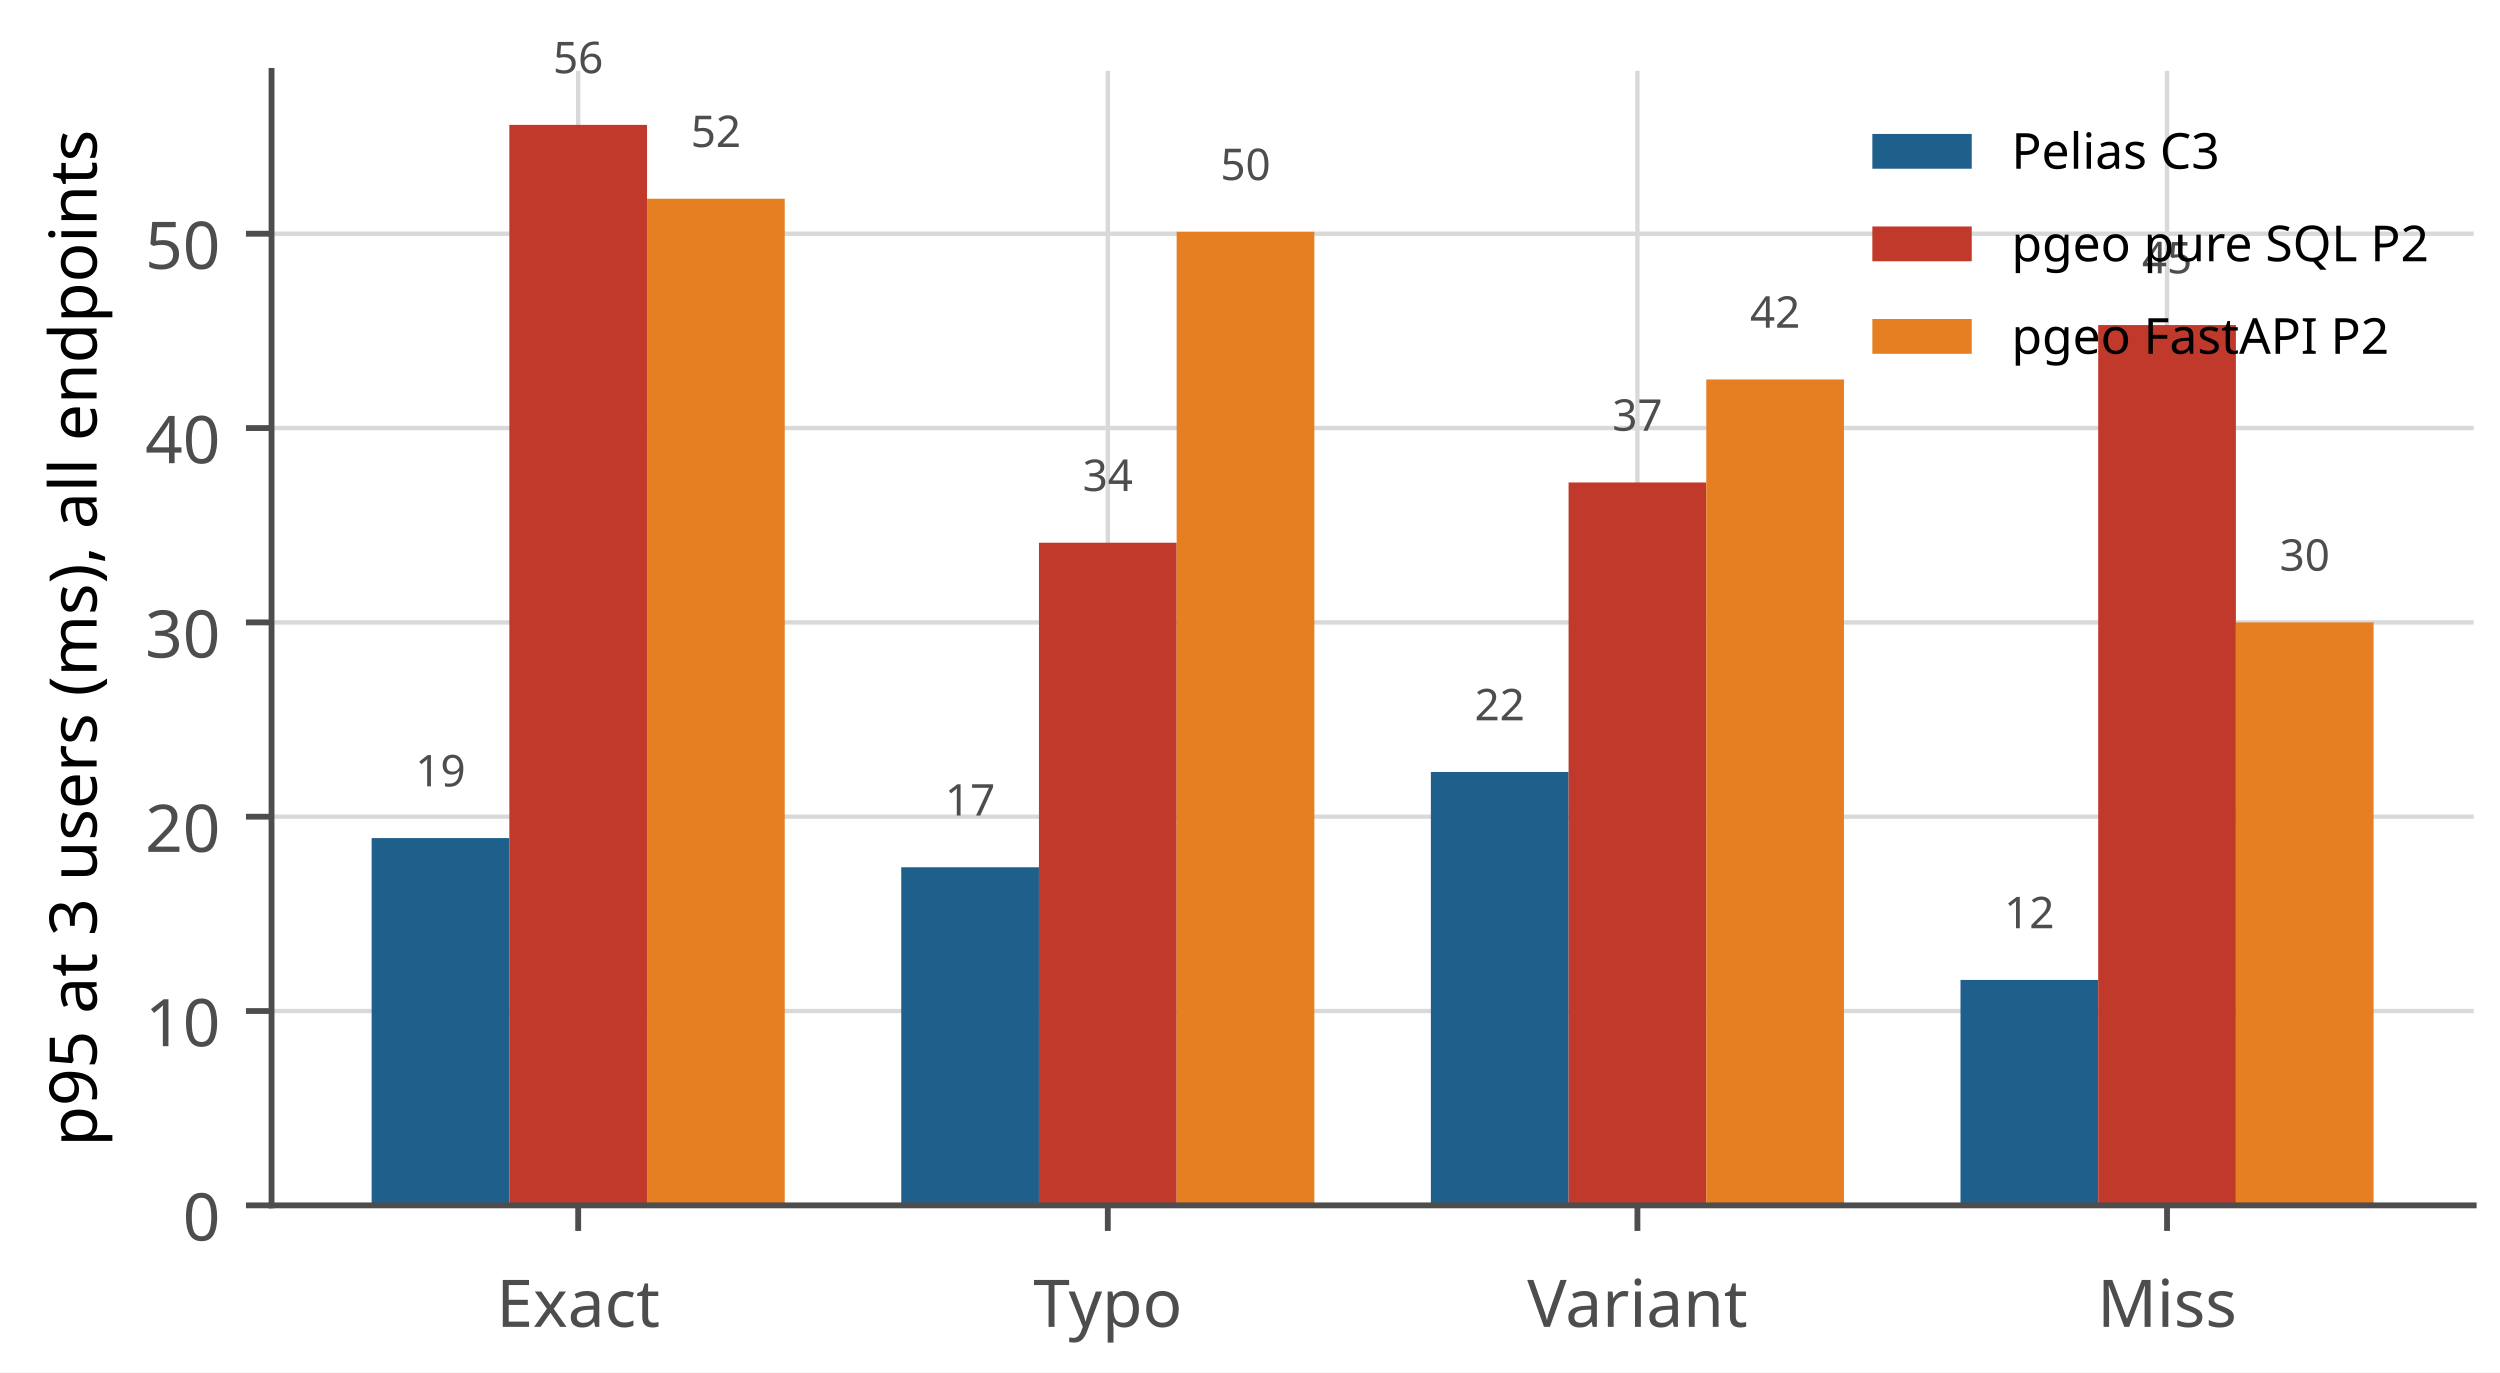
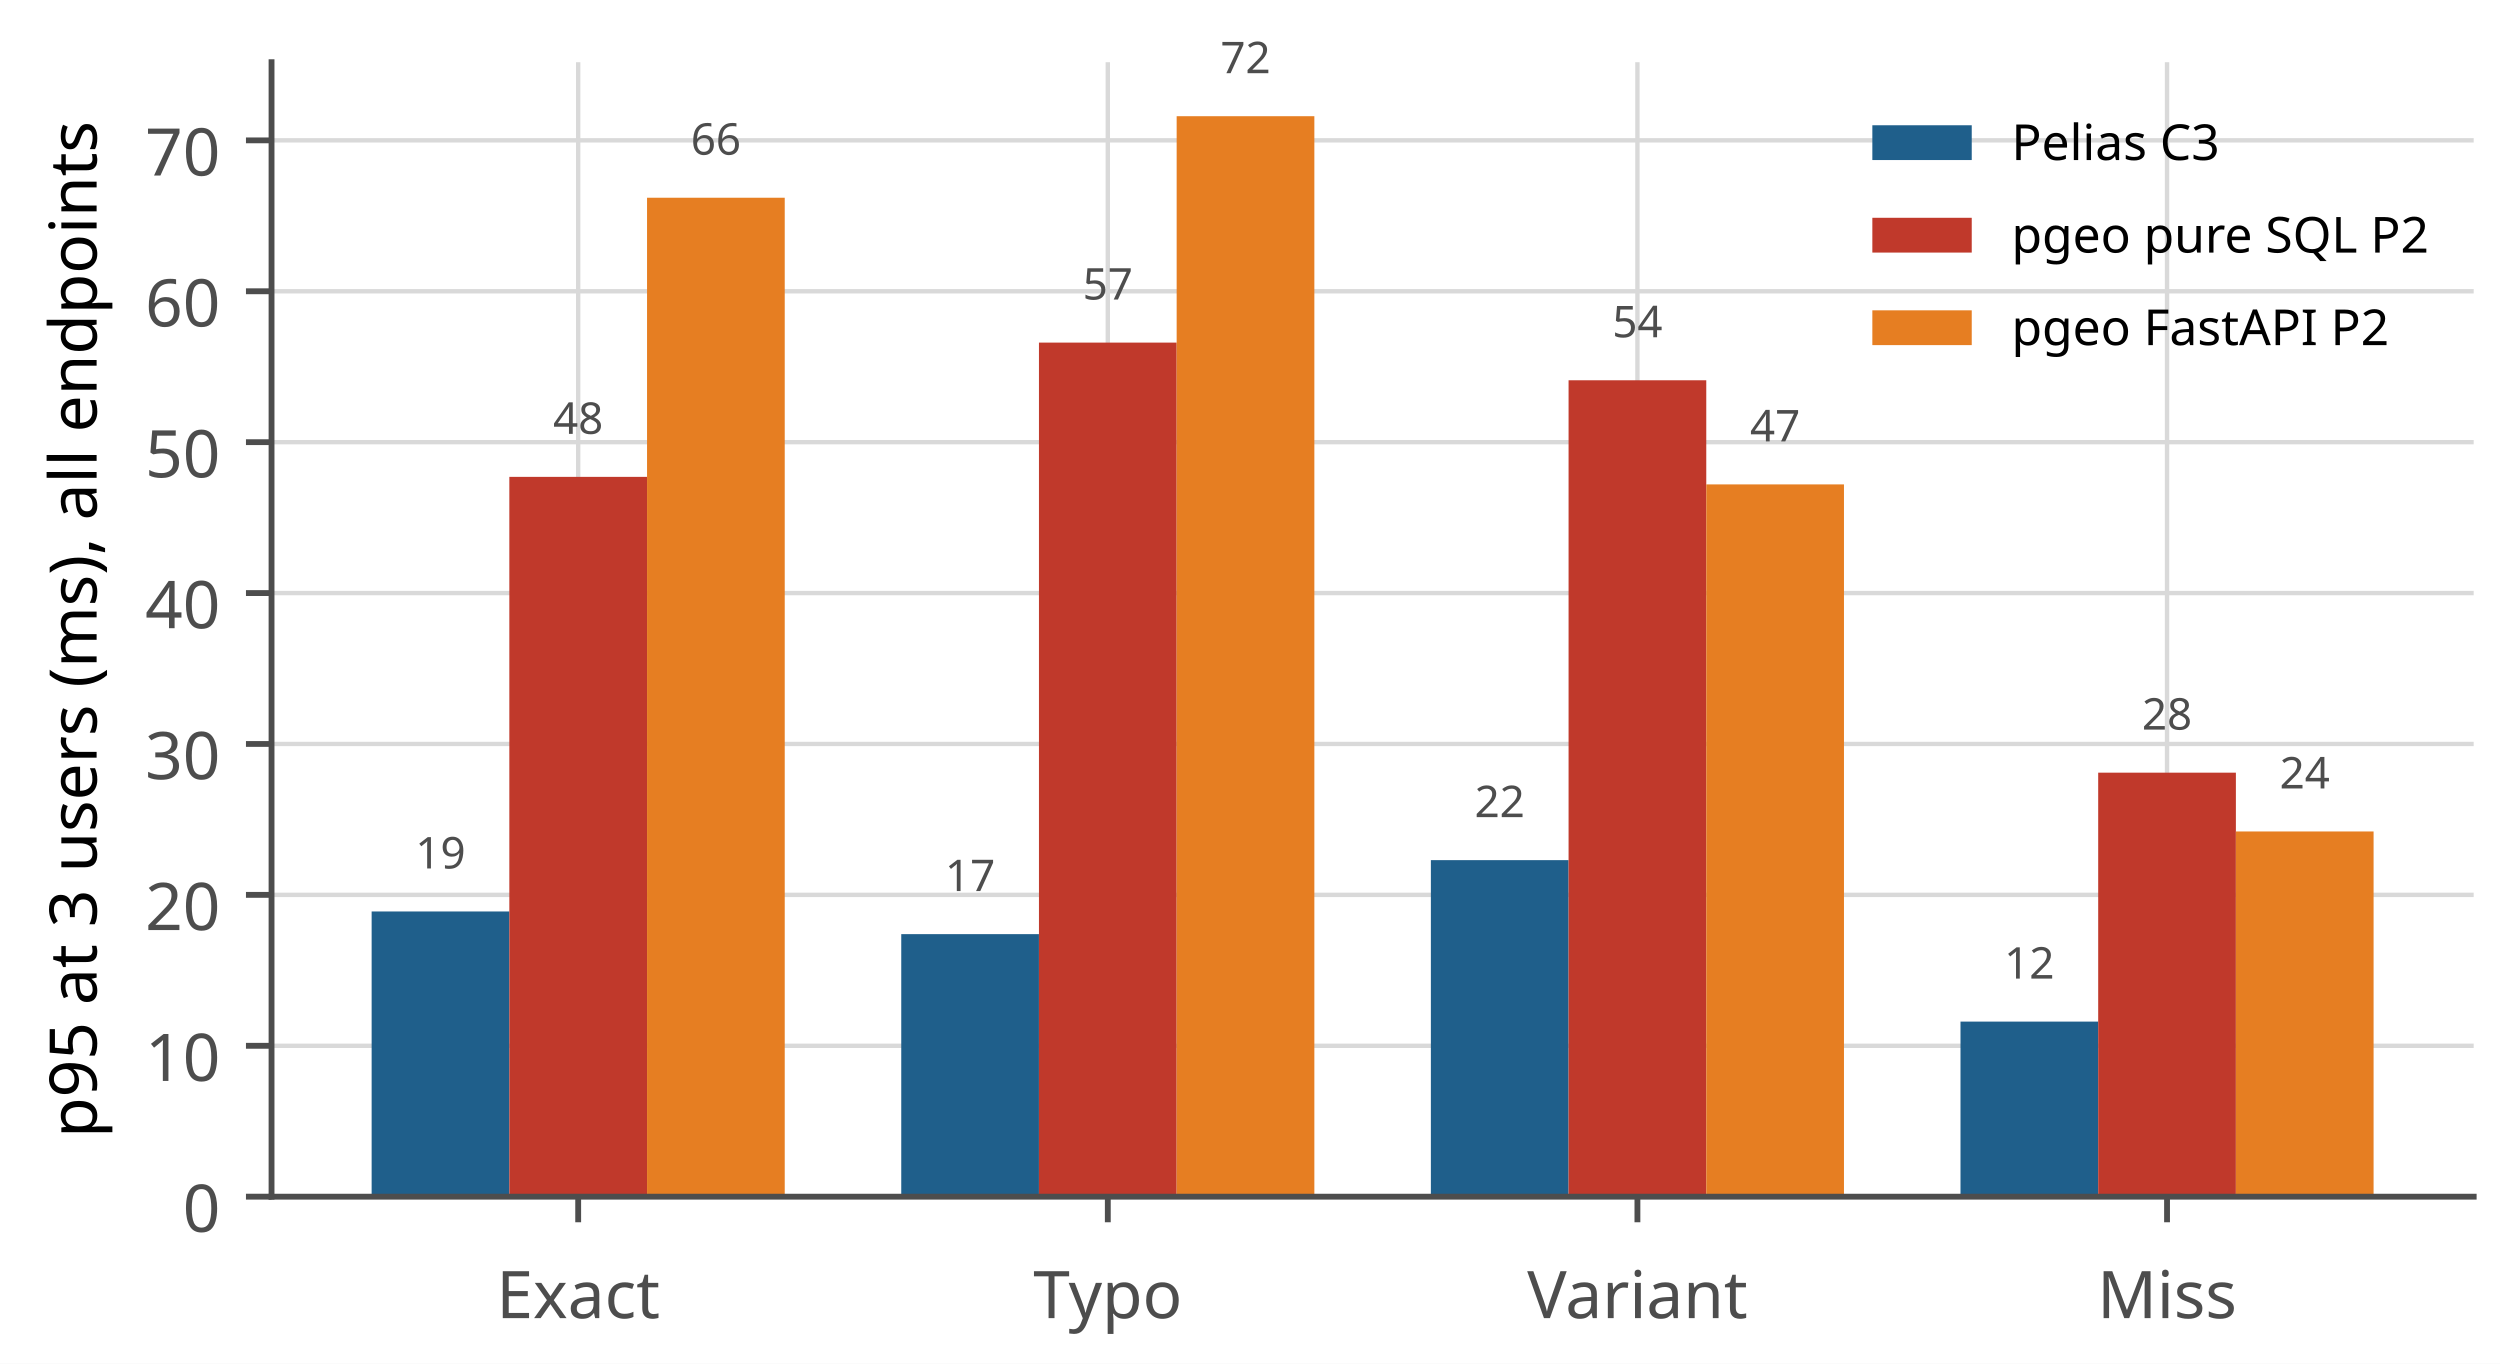
- <svg xmlns="http://www.w3.org/2000/svg" xmlns:xlink="http://www.w3.org/1999/xlink" width="342.075pt" height="187.788pt" viewBox="0 0 342.075 187.788" version="1.1">
+ <svg xmlns="http://www.w3.org/2000/svg" xmlns:xlink="http://www.w3.org/1999/xlink" width="342.075pt" height="186.6pt" viewBox="0 0 342.075 186.6" version="1.1">
  <defs>
    <style type="text/css">*{stroke-linejoin: round; stroke-linecap: butt}</style>
  </defs>
  <g id="figure_1">
    <g id="patch_1">
-       <path d="M 0 187.788  L 342.075 187.788  L 342.075 0  L 0 0  z " style="fill: #ffffff" />
+       <path d="M 0 186.6  L 342.075 186.6  L 342.075 0  L 0 0  z " style="fill: #ffffff" />
    </g>
    <g id="axes_1">
      <g id="patch_2">
-         <path d="M 37.155 164.93  L 338.475 164.93  L 338.475 9.698  L 37.155 9.698  z " style="fill: #ffffff" />
+         <path d="M 37.155 163.742  L 338.475 163.742  L 338.475 8.51  L 37.155 8.51  z " style="fill: #ffffff" />
      </g>
      <g id="matplotlib.axis_1">
        <g id="xtick_1">
          <g id="line2d_1">
-             <path d="M 79.113 164.93  L 79.113 9.698  " clip-path="url(#p9abad6799b)" style="fill: none; stroke: #d9d9d9; stroke-width: 0.6; stroke-linecap: square" />
+             <path d="M 79.113 163.742  L 79.113 8.51  " clip-path="url(#p41caf97eb7)" style="fill: none; stroke: #d9d9d9; stroke-width: 0.6; stroke-linecap: square" />
          </g>
          <g id="line2d_2">
            <defs>
-               <path id="m257ebbeb89" d="M 0 0  L 0 3.5  " style="stroke: #4d4d4d; stroke-width: 0.8" />
+               <path id="mbcf9d8ab27" d="M 0 0  L 0 3.5  " style="stroke: #4d4d4d; stroke-width: 0.8" />
            </defs>
            <g>
-               <use xlink:href="#m257ebbeb89" x="79.113" y="164.93" style="fill: #4d4d4d; stroke: #4d4d4d; stroke-width: 0.8" />
+               <use xlink:href="#mbcf9d8ab27" x="79.113" y="163.742" style="fill: #4d4d4d; stroke: #4d4d4d; stroke-width: 0.8" />
            </g>
          </g>
          <g id="text_1">
-             <text style="font-size: 9px; font-family: 'Noto Sans', 'DejaVu Sans', sans-serif; text-anchor: middle; fill: #4d4d4d" x="79.113" y="181.551" transform="rotate(-0 79.11326 181.551)">Exact</text>
+             <text style="font-size: 9px; font-family: 'Noto Sans', 'DejaVu Sans', sans-serif; text-anchor: middle; fill: #4d4d4d" x="79.113" y="180.363" transform="rotate(-0 79.11326 180.3626)">Exact</text>
          </g>
        </g>
        <g id="xtick_2">
          <g id="line2d_3">
-             <path d="M 151.581 164.93  L 151.581 9.698  " clip-path="url(#p9abad6799b)" style="fill: none; stroke: #d9d9d9; stroke-width: 0.6; stroke-linecap: square" />
+             <path d="M 151.581 163.742  L 151.581 8.51  " clip-path="url(#p41caf97eb7)" style="fill: none; stroke: #d9d9d9; stroke-width: 0.6; stroke-linecap: square" />
          </g>
          <g id="line2d_4">
            <g>
-               <use xlink:href="#m257ebbeb89" x="151.581" y="164.93" style="fill: #4d4d4d; stroke: #4d4d4d; stroke-width: 0.8" />
+               <use xlink:href="#mbcf9d8ab27" x="151.581" y="163.742" style="fill: #4d4d4d; stroke: #4d4d4d; stroke-width: 0.8" />
            </g>
          </g>
          <g id="text_2">
-             <text style="font-size: 9px; font-family: 'Noto Sans', 'DejaVu Sans', sans-serif; text-anchor: middle; fill: #4d4d4d" x="151.581" y="181.551" transform="rotate(-0 151.5808 181.551)">Typo</text>
+             <text style="font-size: 9px; font-family: 'Noto Sans', 'DejaVu Sans', sans-serif; text-anchor: middle; fill: #4d4d4d" x="151.581" y="180.363" transform="rotate(-0 151.5808 180.3626)">Typo</text>
          </g>
        </g>
        <g id="xtick_3">
          <g id="line2d_5">
-             <path d="M 224.048 164.93  L 224.048 9.698  " clip-path="url(#p9abad6799b)" style="fill: none; stroke: #d9d9d9; stroke-width: 0.6; stroke-linecap: square" />
+             <path d="M 224.048 163.742  L 224.048 8.51  " clip-path="url(#p41caf97eb7)" style="fill: none; stroke: #d9d9d9; stroke-width: 0.6; stroke-linecap: square" />
          </g>
          <g id="line2d_6">
            <g>
-               <use xlink:href="#m257ebbeb89" x="224.048" y="164.93" style="fill: #4d4d4d; stroke: #4d4d4d; stroke-width: 0.8" />
+               <use xlink:href="#mbcf9d8ab27" x="224.048" y="163.742" style="fill: #4d4d4d; stroke: #4d4d4d; stroke-width: 0.8" />
            </g>
          </g>
          <g id="text_3">
-             <text style="font-size: 9px; font-family: 'Noto Sans', 'DejaVu Sans', sans-serif; text-anchor: middle; fill: #4d4d4d" x="224.048" y="181.551" transform="rotate(-0 224.0483 181.551)">Variant</text>
+             <text style="font-size: 9px; font-family: 'Noto Sans', 'DejaVu Sans', sans-serif; text-anchor: middle; fill: #4d4d4d" x="224.048" y="180.363" transform="rotate(-0 224.0483 180.3626)">Variant</text>
          </g>
        </g>
        <g id="xtick_4">
          <g id="line2d_7">
-             <path d="M 296.516 164.93  L 296.516 9.698  " clip-path="url(#p9abad6799b)" style="fill: none; stroke: #d9d9d9; stroke-width: 0.6; stroke-linecap: square" />
+             <path d="M 296.516 163.742  L 296.516 8.51  " clip-path="url(#p41caf97eb7)" style="fill: none; stroke: #d9d9d9; stroke-width: 0.6; stroke-linecap: square" />
          </g>
          <g id="line2d_8">
            <g>
-               <use xlink:href="#m257ebbeb89" x="296.516" y="164.93" style="fill: #4d4d4d; stroke: #4d4d4d; stroke-width: 0.8" />
+               <use xlink:href="#mbcf9d8ab27" x="296.516" y="163.742" style="fill: #4d4d4d; stroke: #4d4d4d; stroke-width: 0.8" />
            </g>
          </g>
          <g id="text_4">
-             <text style="font-size: 9px; font-family: 'Noto Sans', 'DejaVu Sans', sans-serif; text-anchor: middle; fill: #4d4d4d" x="296.516" y="181.551" transform="rotate(-0 296.5159 181.551)">Miss</text>
+             <text style="font-size: 9px; font-family: 'Noto Sans', 'DejaVu Sans', sans-serif; text-anchor: middle; fill: #4d4d4d" x="296.516" y="180.363" transform="rotate(-0 296.5159 180.3626)">Miss</text>
          </g>
        </g>
      </g>
      <g id="matplotlib.axis_2">
        <g id="ytick_1">
          <g id="line2d_9">
-             <path d="M 37.155 164.93  L 338.475 164.93  " clip-path="url(#p9abad6799b)" style="fill: none; stroke: #d9d9d9; stroke-width: 0.6; stroke-linecap: square" />
+             <path d="M 37.155 163.742  L 338.475 163.742  " clip-path="url(#p41caf97eb7)" style="fill: none; stroke: #d9d9d9; stroke-width: 0.6; stroke-linecap: square" />
          </g>
          <g id="line2d_10">
            <defs>
-               <path id="meb514d1991" d="M 0 0  L -3.5 0  " style="stroke: #4d4d4d; stroke-width: 0.8" />
+               <path id="m7f9c5e8d18" d="M 0 0  L -3.5 0  " style="stroke: #4d4d4d; stroke-width: 0.8" />
            </defs>
            <g>
-               <use xlink:href="#meb514d1991" x="37.155" y="164.93" style="fill: #4d4d4d; stroke: #4d4d4d; stroke-width: 0.8" />
+               <use xlink:href="#m7f9c5e8d18" x="37.155" y="163.742" style="fill: #4d4d4d; stroke: #4d4d4d; stroke-width: 0.8" />
            </g>
          </g>
          <g id="text_5">
-             <text style="font-size: 9px; font-family: 'Noto Sans', 'DejaVu Sans', sans-serif; text-anchor: end; fill: #4d4d4d" x="30.155" y="169.74" transform="rotate(-0 30.15456 169.7405)">0</text>
+             <text style="font-size: 9px; font-family: 'Noto Sans', 'DejaVu Sans', sans-serif; text-anchor: end; fill: #4d4d4d" x="30.155" y="168.552" transform="rotate(-0 30.15456 168.5521)">0</text>
          </g>
        </g>
        <g id="ytick_2">
          <g id="line2d_11">
-             <path d="M 37.155 138.34  L 338.475 138.34  " clip-path="url(#p9abad6799b)" style="fill: none; stroke: #d9d9d9; stroke-width: 0.6; stroke-linecap: square" />
+             <path d="M 37.155 143.094  L 338.475 143.094  " clip-path="url(#p41caf97eb7)" style="fill: none; stroke: #d9d9d9; stroke-width: 0.6; stroke-linecap: square" />
          </g>
          <g id="line2d_12">
            <g>
-               <use xlink:href="#meb514d1991" x="37.155" y="138.34" style="fill: #4d4d4d; stroke: #4d4d4d; stroke-width: 0.8" />
+               <use xlink:href="#m7f9c5e8d18" x="37.155" y="143.094" style="fill: #4d4d4d; stroke: #4d4d4d; stroke-width: 0.8" />
            </g>
          </g>
          <g id="text_6">
-             <text style="font-size: 9px; font-family: 'Noto Sans', 'DejaVu Sans', sans-serif; text-anchor: end; fill: #4d4d4d" x="30.155" y="143.151" transform="rotate(-0 30.15456 143.1506)">10</text>
+             <text style="font-size: 9px; font-family: 'Noto Sans', 'DejaVu Sans', sans-serif; text-anchor: end; fill: #4d4d4d" x="30.155" y="147.904" transform="rotate(-0 30.15456 147.9041)">10</text>
          </g>
        </g>
        <g id="ytick_3">
          <g id="line2d_13">
-             <path d="M 37.155 111.75  L 338.475 111.75  " clip-path="url(#p9abad6799b)" style="fill: none; stroke: #d9d9d9; stroke-width: 0.6; stroke-linecap: square" />
+             <path d="M 37.155 122.446  L 338.475 122.446  " clip-path="url(#p41caf97eb7)" style="fill: none; stroke: #d9d9d9; stroke-width: 0.6; stroke-linecap: square" />
          </g>
          <g id="line2d_14">
            <g>
-               <use xlink:href="#meb514d1991" x="37.155" y="111.75" style="fill: #4d4d4d; stroke: #4d4d4d; stroke-width: 0.8" />
+               <use xlink:href="#m7f9c5e8d18" x="37.155" y="122.446" style="fill: #4d4d4d; stroke: #4d4d4d; stroke-width: 0.8" />
            </g>
          </g>
          <g id="text_7">
-             <text style="font-size: 9px; font-family: 'Noto Sans', 'DejaVu Sans', sans-serif; text-anchor: end; fill: #4d4d4d" x="30.155" y="116.561" transform="rotate(-0 30.15456 116.5606)">20</text>
+             <text style="font-size: 9px; font-family: 'Noto Sans', 'DejaVu Sans', sans-serif; text-anchor: end; fill: #4d4d4d" x="30.155" y="127.256" transform="rotate(-0 30.15456 127.256)">20</text>
          </g>
        </g>
        <g id="ytick_4">
          <g id="line2d_15">
-             <path d="M 37.155 85.16  L 338.475 85.16  " clip-path="url(#p9abad6799b)" style="fill: none; stroke: #d9d9d9; stroke-width: 0.6; stroke-linecap: square" />
+             <path d="M 37.155 101.797  L 338.475 101.797  " clip-path="url(#p41caf97eb7)" style="fill: none; stroke: #d9d9d9; stroke-width: 0.6; stroke-linecap: square" />
          </g>
          <g id="line2d_16">
            <g>
-               <use xlink:href="#meb514d1991" x="37.155" y="85.16" style="fill: #4d4d4d; stroke: #4d4d4d; stroke-width: 0.8" />
+               <use xlink:href="#m7f9c5e8d18" x="37.155" y="101.797" style="fill: #4d4d4d; stroke: #4d4d4d; stroke-width: 0.8" />
            </g>
          </g>
          <g id="text_8">
-             <text style="font-size: 9px; font-family: 'Noto Sans', 'DejaVu Sans', sans-serif; text-anchor: end; fill: #4d4d4d" x="30.155" y="89.971" transform="rotate(-0 30.15456 89.9707)">30</text>
+             <text style="font-size: 9px; font-family: 'Noto Sans', 'DejaVu Sans', sans-serif; text-anchor: end; fill: #4d4d4d" x="30.155" y="106.608" transform="rotate(-0 30.15456 106.608)">30</text>
          </g>
        </g>
        <g id="ytick_5">
          <g id="line2d_17">
-             <path d="M 37.155 58.57  L 338.475 58.57  " clip-path="url(#p9abad6799b)" style="fill: none; stroke: #d9d9d9; stroke-width: 0.6; stroke-linecap: square" />
+             <path d="M 37.155 81.149  L 338.475 81.149  " clip-path="url(#p41caf97eb7)" style="fill: none; stroke: #d9d9d9; stroke-width: 0.6; stroke-linecap: square" />
          </g>
          <g id="line2d_18">
            <g>
-               <use xlink:href="#meb514d1991" x="37.155" y="58.57" style="fill: #4d4d4d; stroke: #4d4d4d; stroke-width: 0.8" />
+               <use xlink:href="#m7f9c5e8d18" x="37.155" y="81.149" style="fill: #4d4d4d; stroke: #4d4d4d; stroke-width: 0.8" />
            </g>
          </g>
          <g id="text_9">
-             <text style="font-size: 9px; font-family: 'Noto Sans', 'DejaVu Sans', sans-serif; text-anchor: end; fill: #4d4d4d" x="30.155" y="63.381" transform="rotate(-0 30.15456 63.38077)">40</text>
+             <text style="font-size: 9px; font-family: 'Noto Sans', 'DejaVu Sans', sans-serif; text-anchor: end; fill: #4d4d4d" x="30.155" y="85.96" transform="rotate(-0 30.15456 85.95993)">40</text>
          </g>
        </g>
        <g id="ytick_6">
          <g id="line2d_19">
-             <path d="M 37.155 31.98  L 338.475 31.98  " clip-path="url(#p9abad6799b)" style="fill: none; stroke: #d9d9d9; stroke-width: 0.6; stroke-linecap: square" />
+             <path d="M 37.155 60.501  L 338.475 60.501  " clip-path="url(#p41caf97eb7)" style="fill: none; stroke: #d9d9d9; stroke-width: 0.6; stroke-linecap: square" />
          </g>
          <g id="line2d_20">
            <g>
-               <use xlink:href="#meb514d1991" x="37.155" y="31.98" style="fill: #4d4d4d; stroke: #4d4d4d; stroke-width: 0.8" />
+               <use xlink:href="#m7f9c5e8d18" x="37.155" y="60.501" style="fill: #4d4d4d; stroke: #4d4d4d; stroke-width: 0.8" />
            </g>
          </g>
          <g id="text_10">
-             <text style="font-size: 9px; font-family: 'Noto Sans', 'DejaVu Sans', sans-serif; text-anchor: end; fill: #4d4d4d" x="30.155" y="36.791" transform="rotate(-0 30.15456 36.79084)">50</text>
-           </g>
-         </g>
-         <g id="text_11">
-           <text style="font-size: 9px; font-family: 'Noto Sans', 'DejaVu Sans', sans-serif; text-anchor: middle" x="13.221" y="87.314" transform="rotate(-90 13.221 87.31399)">p95 at 3 users (ms), all endpoints</text>
+             <text style="font-size: 9px; font-family: 'Noto Sans', 'DejaVu Sans', sans-serif; text-anchor: end; fill: #4d4d4d" x="30.155" y="65.312" transform="rotate(-0 30.15456 65.31189)">50</text>
+           </g>
+         </g>
+         <g id="ytick_7">
+           <g id="line2d_21">
+             <path d="M 37.155 39.853  L 338.475 39.853  " clip-path="url(#p41caf97eb7)" style="fill: none; stroke: #d9d9d9; stroke-width: 0.6; stroke-linecap: square" />
+           </g>
+           <g id="line2d_22">
+             <g>
+               <use xlink:href="#m7f9c5e8d18" x="37.155" y="39.853" style="fill: #4d4d4d; stroke: #4d4d4d; stroke-width: 0.8" />
+             </g>
+           </g>
+           <g id="text_11">
+             <text style="font-size: 9px; font-family: 'Noto Sans', 'DejaVu Sans', sans-serif; text-anchor: end; fill: #4d4d4d" x="30.155" y="44.664" transform="rotate(-0 30.15456 44.66384)">60</text>
+           </g>
+         </g>
+         <g id="ytick_8">
+           <g id="line2d_23">
+             <path d="M 37.155 19.205  L 338.475 19.205  " clip-path="url(#p41caf97eb7)" style="fill: none; stroke: #d9d9d9; stroke-width: 0.6; stroke-linecap: square" />
+           </g>
+           <g id="line2d_24">
+             <g>
+               <use xlink:href="#m7f9c5e8d18" x="37.155" y="19.205" style="fill: #4d4d4d; stroke: #4d4d4d; stroke-width: 0.8" />
+             </g>
+           </g>
+           <g id="text_12">
+             <text style="font-size: 9px; font-family: 'Noto Sans', 'DejaVu Sans', sans-serif; text-anchor: end; fill: #4d4d4d" x="30.155" y="24.016" transform="rotate(-0 30.15456 24.0158)">70</text>
+           </g>
+         </g>
+         <g id="text_13">
+           <text style="font-size: 9px; font-family: 'Noto Sans', 'DejaVu Sans', sans-serif; text-anchor: middle" x="13.221" y="86.126" transform="rotate(-90 13.221 86.12561)">p95 at 3 users (ms), all endpoints</text>
        </g>
      </g>
      <g id="patch_3">
-         <path d="M 50.851 164.93  L 69.692 164.93  L 69.692 114.675  L 50.851 114.675  z " clip-path="url(#p9abad6799b)" style="fill: #1f5f8b" />
+         <path d="M 50.851 163.742  L 69.692 163.742  L 69.692 124.717  L 50.851 124.717  z " clip-path="url(#p41caf97eb7)" style="fill: #1f5f8b" />
      </g>
      <g id="patch_4">
-         <path d="M 123.318 164.93  L 142.16 164.93  L 142.16 118.664  L 123.318 118.664  z " clip-path="url(#p9abad6799b)" style="fill: #1f5f8b" />
+         <path d="M 123.318 163.742  L 142.16 163.742  L 142.16 127.814  L 123.318 127.814  z " clip-path="url(#p41caf97eb7)" style="fill: #1f5f8b" />
      </g>
      <g id="patch_5">
-         <path d="M 195.786 164.93  L 214.628 164.93  L 214.628 105.634  L 195.786 105.634  z " clip-path="url(#p9abad6799b)" style="fill: #1f5f8b" />
+         <path d="M 195.786 163.742  L 214.628 163.742  L 214.628 117.696  L 195.786 117.696  z " clip-path="url(#p41caf97eb7)" style="fill: #1f5f8b" />
      </g>
      <g id="patch_6">
-         <path d="M 268.254 164.93  L 287.095 164.93  L 287.095 134.086  L 268.254 134.086  z " clip-path="url(#p9abad6799b)" style="fill: #1f5f8b" />
+         <path d="M 268.254 163.742  L 287.095 163.742  L 287.095 139.79  L 268.254 139.79  z " clip-path="url(#p41caf97eb7)" style="fill: #1f5f8b" />
      </g>
      <g id="patch_7">
-         <path d="M 69.692 164.93  L 88.534 164.93  L 88.534 17.09  L 69.692 17.09  z " clip-path="url(#p9abad6799b)" style="fill: #c0392b" />
+         <path d="M 69.692 163.742  L 88.534 163.742  L 88.534 65.25  L 69.692 65.25  z " clip-path="url(#p41caf97eb7)" style="fill: #c0392b" />
      </g>
      <g id="patch_8">
-         <path d="M 142.16 164.93  L 161.002 164.93  L 161.002 74.258  L 142.16 74.258  z " clip-path="url(#p9abad6799b)" style="fill: #c0392b" />
+         <path d="M 142.16 163.742  L 161.002 163.742  L 161.002 46.874  L 142.16 46.874  z " clip-path="url(#p41caf97eb7)" style="fill: #c0392b" />
      </g>
      <g id="patch_9">
-         <path d="M 214.628 164.93  L 233.469 164.93  L 233.469 66.015  L 214.628 66.015  z " clip-path="url(#p9abad6799b)" style="fill: #c0392b" />
+         <path d="M 214.628 163.742  L 233.469 163.742  L 233.469 52.036  L 214.628 52.036  z " clip-path="url(#p41caf97eb7)" style="fill: #c0392b" />
      </g>
      <g id="patch_10">
-         <path d="M 287.095 164.93  L 305.937 164.93  L 305.937 44.478  L 287.095 44.478  z " clip-path="url(#p9abad6799b)" style="fill: #c0392b" />
+         <path d="M 287.095 163.742  L 305.937 163.742  L 305.937 105.721  L 287.095 105.721  z " clip-path="url(#p41caf97eb7)" style="fill: #c0392b" />
      </g>
      <g id="patch_11">
-         <path d="M 88.534 164.93  L 107.376 164.93  L 107.376 27.194  L 88.534 27.194  z " clip-path="url(#p9abad6799b)" style="fill: #e67e22" />
+         <path d="M 88.534 163.742  L 107.376 163.742  L 107.376 27.052  L 88.534 27.052  z " clip-path="url(#p41caf97eb7)" style="fill: #e67e22" />
      </g>
      <g id="patch_12">
-         <path d="M 161.002 164.93  L 179.843 164.93  L 179.843 31.714  L 161.002 31.714  z " clip-path="url(#p9abad6799b)" style="fill: #e67e22" />
+         <path d="M 161.002 163.742  L 179.843 163.742  L 179.843 15.902  L 161.002 15.902  z " clip-path="url(#p41caf97eb7)" style="fill: #e67e22" />
      </g>
      <g id="patch_13">
-         <path d="M 233.469 164.93  L 252.311 164.93  L 252.311 51.923  L 233.469 51.923  z " clip-path="url(#p9abad6799b)" style="fill: #e67e22" />
+         <path d="M 233.469 163.742  L 252.311 163.742  L 252.311 66.283  L 233.469 66.283  z " clip-path="url(#p41caf97eb7)" style="fill: #e67e22" />
      </g>
      <g id="patch_14">
-         <path d="M 305.937 164.93  L 324.778 164.93  L 324.778 85.16  L 305.937 85.16  z " clip-path="url(#p9abad6799b)" style="fill: #e67e22" />
+         <path d="M 305.937 163.742  L 324.778 163.742  L 324.778 113.773  L 305.937 113.773  z " clip-path="url(#p41caf97eb7)" style="fill: #e67e22" />
      </g>
      <g id="patch_15">
-         <path d="M 37.155 164.93  L 37.155 9.698  " style="fill: none; stroke: #4d4d4d; stroke-width: 0.8; stroke-linejoin: miter; stroke-linecap: square" />
+         <path d="M 37.155 163.742  L 37.155 8.51  " style="fill: none; stroke: #4d4d4d; stroke-width: 0.8; stroke-linejoin: miter; stroke-linecap: square" />
      </g>
      <g id="patch_16">
-         <path d="M 37.155 164.93  L 338.475 164.93  " style="fill: none; stroke: #4d4d4d; stroke-width: 0.8; stroke-linejoin: miter; stroke-linecap: square" />
-       </g>
-       <g id="text_12">
-         <text style="font-size: 6px; font-family: 'Noto Sans', 'DejaVu Sans', sans-serif; text-anchor: middle; fill: #4d4d4d" x="60.272" y="107.599" transform="rotate(-0 60.2717 107.599)">19</text>
-       </g>
-       <g id="text_13">
-         <text style="font-size: 6px; font-family: 'Noto Sans', 'DejaVu Sans', sans-serif; text-anchor: middle; fill: #4d4d4d" x="132.739" y="111.588" transform="rotate(-0 132.7392 111.5875)">17</text>
+         <path d="M 37.155 163.742  L 338.475 163.742  " style="fill: none; stroke: #4d4d4d; stroke-width: 0.8; stroke-linejoin: miter; stroke-linecap: square" />
      </g>
      <g id="text_14">
-         <text style="font-size: 6px; font-family: 'Noto Sans', 'DejaVu Sans', sans-serif; text-anchor: middle; fill: #4d4d4d" x="205.207" y="98.558" transform="rotate(-0 205.2068 98.55846)">22</text>
+         <text style="font-size: 6px; font-family: 'Noto Sans', 'DejaVu Sans', sans-serif; text-anchor: middle; fill: #4d4d4d" x="60.272" y="118.829" transform="rotate(-0 60.2717 118.8292)">19</text>
      </g>
      <g id="text_15">
-         <text style="font-size: 6px; font-family: 'Noto Sans', 'DejaVu Sans', sans-serif; text-anchor: middle; fill: #4d4d4d" x="277.674" y="127.01" transform="rotate(-0 277.6743 127.0097)">12</text>
+         <text style="font-size: 6px; font-family: 'Noto Sans', 'DejaVu Sans', sans-serif; text-anchor: middle; fill: #4d4d4d" x="132.739" y="121.926" transform="rotate(-0 132.7392 121.9264)">17</text>
      </g>
      <g id="text_16">
-         <text style="font-size: 6px; font-family: 'Noto Sans', 'DejaVu Sans', sans-serif; text-anchor: middle; fill: #4d4d4d" x="79.113" y="10.014" transform="rotate(-0 79.11326 10.014)">56</text>
+         <text style="font-size: 6px; font-family: 'Noto Sans', 'DejaVu Sans', sans-serif; text-anchor: middle; fill: #4d4d4d" x="205.207" y="111.809" transform="rotate(-0 205.2068 111.8089)">22</text>
      </g>
      <g id="text_17">
-         <text style="font-size: 6px; font-family: 'Noto Sans', 'DejaVu Sans', sans-serif; text-anchor: middle; fill: #4d4d4d" x="151.581" y="67.182" transform="rotate(-0 151.5808 67.18234)">34</text>
+         <text style="font-size: 6px; font-family: 'Noto Sans', 'DejaVu Sans', sans-serif; text-anchor: middle; fill: #4d4d4d" x="277.674" y="133.902" transform="rotate(-0 277.6743 133.9023)">12</text>
      </g>
      <g id="text_18">
-         <text style="font-size: 6px; font-family: 'Noto Sans', 'DejaVu Sans', sans-serif; text-anchor: middle; fill: #4d4d4d" x="224.048" y="58.939" transform="rotate(-0 224.0483 58.93947)">37</text>
+         <text style="font-size: 6px; font-family: 'Noto Sans', 'DejaVu Sans', sans-serif; text-anchor: middle; fill: #4d4d4d" x="79.113" y="59.363" transform="rotate(-0 79.11326 59.36283)">48</text>
      </g>
      <g id="text_19">
-         <text style="font-size: 6px; font-family: 'Noto Sans', 'DejaVu Sans', sans-serif; text-anchor: middle; fill: #4d4d4d" x="296.516" y="37.402" transform="rotate(-0 296.5159 37.40163)">45</text>
+         <text style="font-size: 6px; font-family: 'Noto Sans', 'DejaVu Sans', sans-serif; text-anchor: middle; fill: #4d4d4d" x="151.581" y="40.986" transform="rotate(-0 151.5808 40.98607)">57</text>
      </g>
      <g id="text_20">
-         <text style="font-size: 6px; font-family: 'Noto Sans', 'DejaVu Sans', sans-serif; text-anchor: middle; fill: #4d4d4d" x="97.955" y="20.118" transform="rotate(-0 97.95482 20.11817)">52</text>
+         <text style="font-size: 6px; font-family: 'Noto Sans', 'DejaVu Sans', sans-serif; text-anchor: middle; fill: #4d4d4d" x="224.048" y="46.148" transform="rotate(-0 224.0483 46.14808)">54</text>
      </g>
      <g id="text_21">
-         <text style="font-size: 6px; font-family: 'Noto Sans', 'DejaVu Sans', sans-serif; text-anchor: middle; fill: #4d4d4d" x="170.422" y="24.638" transform="rotate(-0 170.4224 24.63846)">50</text>
+         <text style="font-size: 6px; font-family: 'Noto Sans', 'DejaVu Sans', sans-serif; text-anchor: middle; fill: #4d4d4d" x="296.516" y="99.833" transform="rotate(-0 296.5159 99.83299)">28</text>
      </g>
      <g id="text_22">
-         <text style="font-size: 6px; font-family: 'Noto Sans', 'DejaVu Sans', sans-serif; text-anchor: middle; fill: #4d4d4d" x="242.89" y="44.847" transform="rotate(-0 242.8899 44.84681)">42</text>
+         <text style="font-size: 6px; font-family: 'Noto Sans', 'DejaVu Sans', sans-serif; text-anchor: middle; fill: #4d4d4d" x="97.955" y="21.164" transform="rotate(-0 97.95482 21.16394)">66</text>
      </g>
      <g id="text_23">
-         <text style="font-size: 6px; font-family: 'Noto Sans', 'DejaVu Sans', sans-serif; text-anchor: middle; fill: #4d4d4d" x="315.357" y="78.084" transform="rotate(-0 315.3574 78.08422)">30</text>
+         <text style="font-size: 6px; font-family: 'Noto Sans', 'DejaVu Sans', sans-serif; text-anchor: middle; fill: #4d4d4d" x="170.422" y="10.014" transform="rotate(-0 170.4224 10.014)">72</text>
+       </g>
+       <g id="text_24">
+         <text style="font-size: 6px; font-family: 'Noto Sans', 'DejaVu Sans', sans-serif; text-anchor: middle; fill: #4d4d4d" x="242.89" y="60.395" transform="rotate(-0 242.8899 60.39523)">47</text>
+       </g>
+       <g id="text_25">
+         <text style="font-size: 6px; font-family: 'Noto Sans', 'DejaVu Sans', sans-serif; text-anchor: middle; fill: #4d4d4d" x="315.357" y="107.886" transform="rotate(-0 315.3574 107.8857)">24</text>
      </g>
      <g id="legend_1">
        <g id="patch_17">
-           <path d="M 256.193 23.087  L 269.793 23.087  L 269.793 18.327  L 256.193 18.327  z " style="fill: #1f5f8b" />
-         </g>
-         <g id="text_24">
-           <text style="font-size: 6.8px; font-family: 'Noto Sans', 'DejaVu Sans', sans-serif; text-anchor: start" x="275.233" y="23.087" transform="rotate(-0 275.2335 23.08719)">Pelias C3</text>
+           <path d="M 256.193 21.899  L 269.793 21.899  L 269.793 17.139  L 256.193 17.139  z " style="fill: #1f5f8b" />
+         </g>
+         <g id="text_26">
+           <text style="font-size: 6.8px; font-family: 'Noto Sans', 'DejaVu Sans', sans-serif; text-anchor: start" x="275.233" y="21.899" transform="rotate(-0 275.2335 21.89881)">Pelias C3</text>
        </g>
        <g id="patch_18">
-           <path d="M 256.193 35.749  L 269.793 35.749  L 269.793 30.989  L 256.193 30.989  z " style="fill: #c0392b" />
-         </g>
-         <g id="text_25">
-           <text style="font-size: 6.8px; font-family: 'Noto Sans', 'DejaVu Sans', sans-serif; text-anchor: start" x="275.233" y="35.749" transform="rotate(-0 275.2335 35.74879)">pgeo pure SQL P2</text>
+           <path d="M 256.193 34.56  L 269.793 34.56  L 269.793 29.8  L 256.193 29.8  z " style="fill: #c0392b" />
+         </g>
+         <g id="text_27">
+           <text style="font-size: 6.8px; font-family: 'Noto Sans', 'DejaVu Sans', sans-serif; text-anchor: start" x="275.233" y="34.56" transform="rotate(-0 275.2335 34.56041)">pgeo pure SQL P2</text>
        </g>
        <g id="patch_19">
-           <path d="M 256.193 48.41  L 269.793 48.41  L 269.793 43.65  L 256.193 43.65  z " style="fill: #e67e22" />
-         </g>
-         <g id="text_26">
-           <text style="font-size: 6.8px; font-family: 'Noto Sans', 'DejaVu Sans', sans-serif; text-anchor: start" x="275.233" y="48.41" transform="rotate(-0 275.2335 48.41039)">pgeo FastAPI P2</text>
+           <path d="M 256.193 47.222  L 269.793 47.222  L 269.793 42.462  L 256.193 42.462  z " style="fill: #e67e22" />
+         </g>
+         <g id="text_28">
+           <text style="font-size: 6.8px; font-family: 'Noto Sans', 'DejaVu Sans', sans-serif; text-anchor: start" x="275.233" y="47.222" transform="rotate(-0 275.2335 47.22201)">pgeo FastAPI P2</text>
        </g>
      </g>
    </g>
  </g>
  <defs>
-     <clipPath id="p9abad6799b">
-       <rect x="37.155" y="9.698" width="301.32" height="155.232" />
+     <clipPath id="p41caf97eb7">
+       <rect x="37.155" y="8.51" width="301.32" height="155.232" />
    </clipPath>
  </defs>
</svg>
